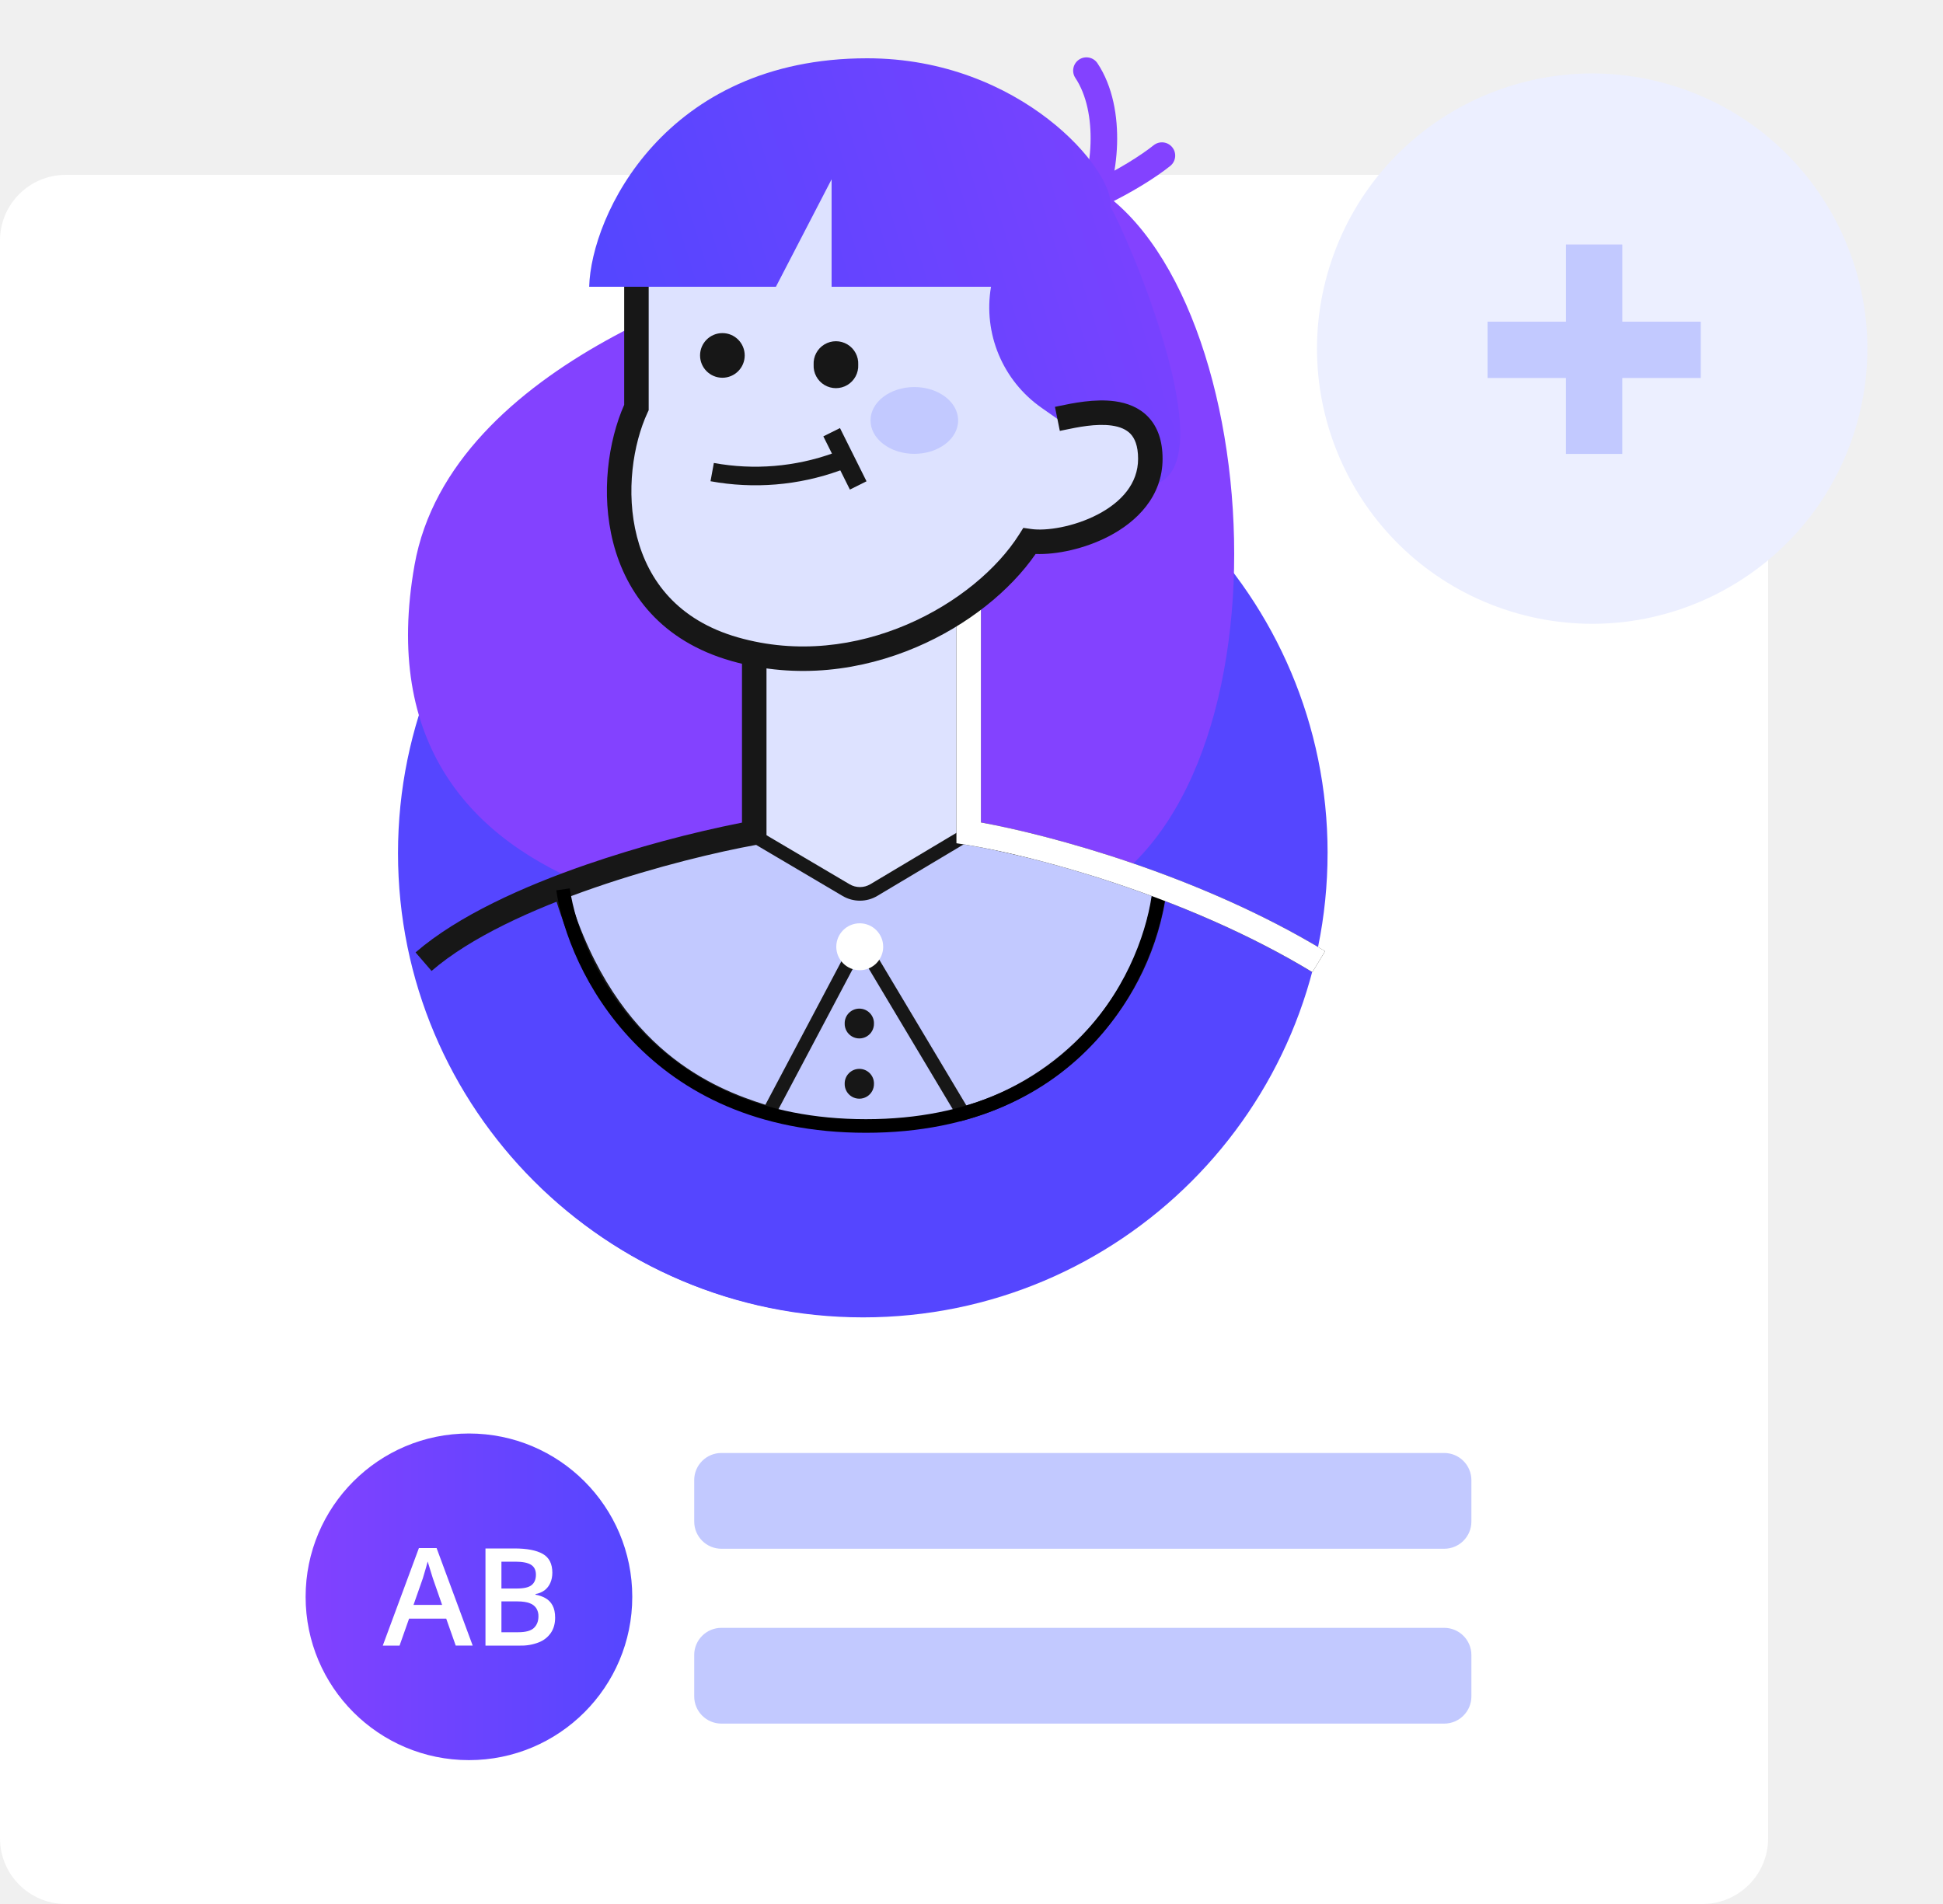
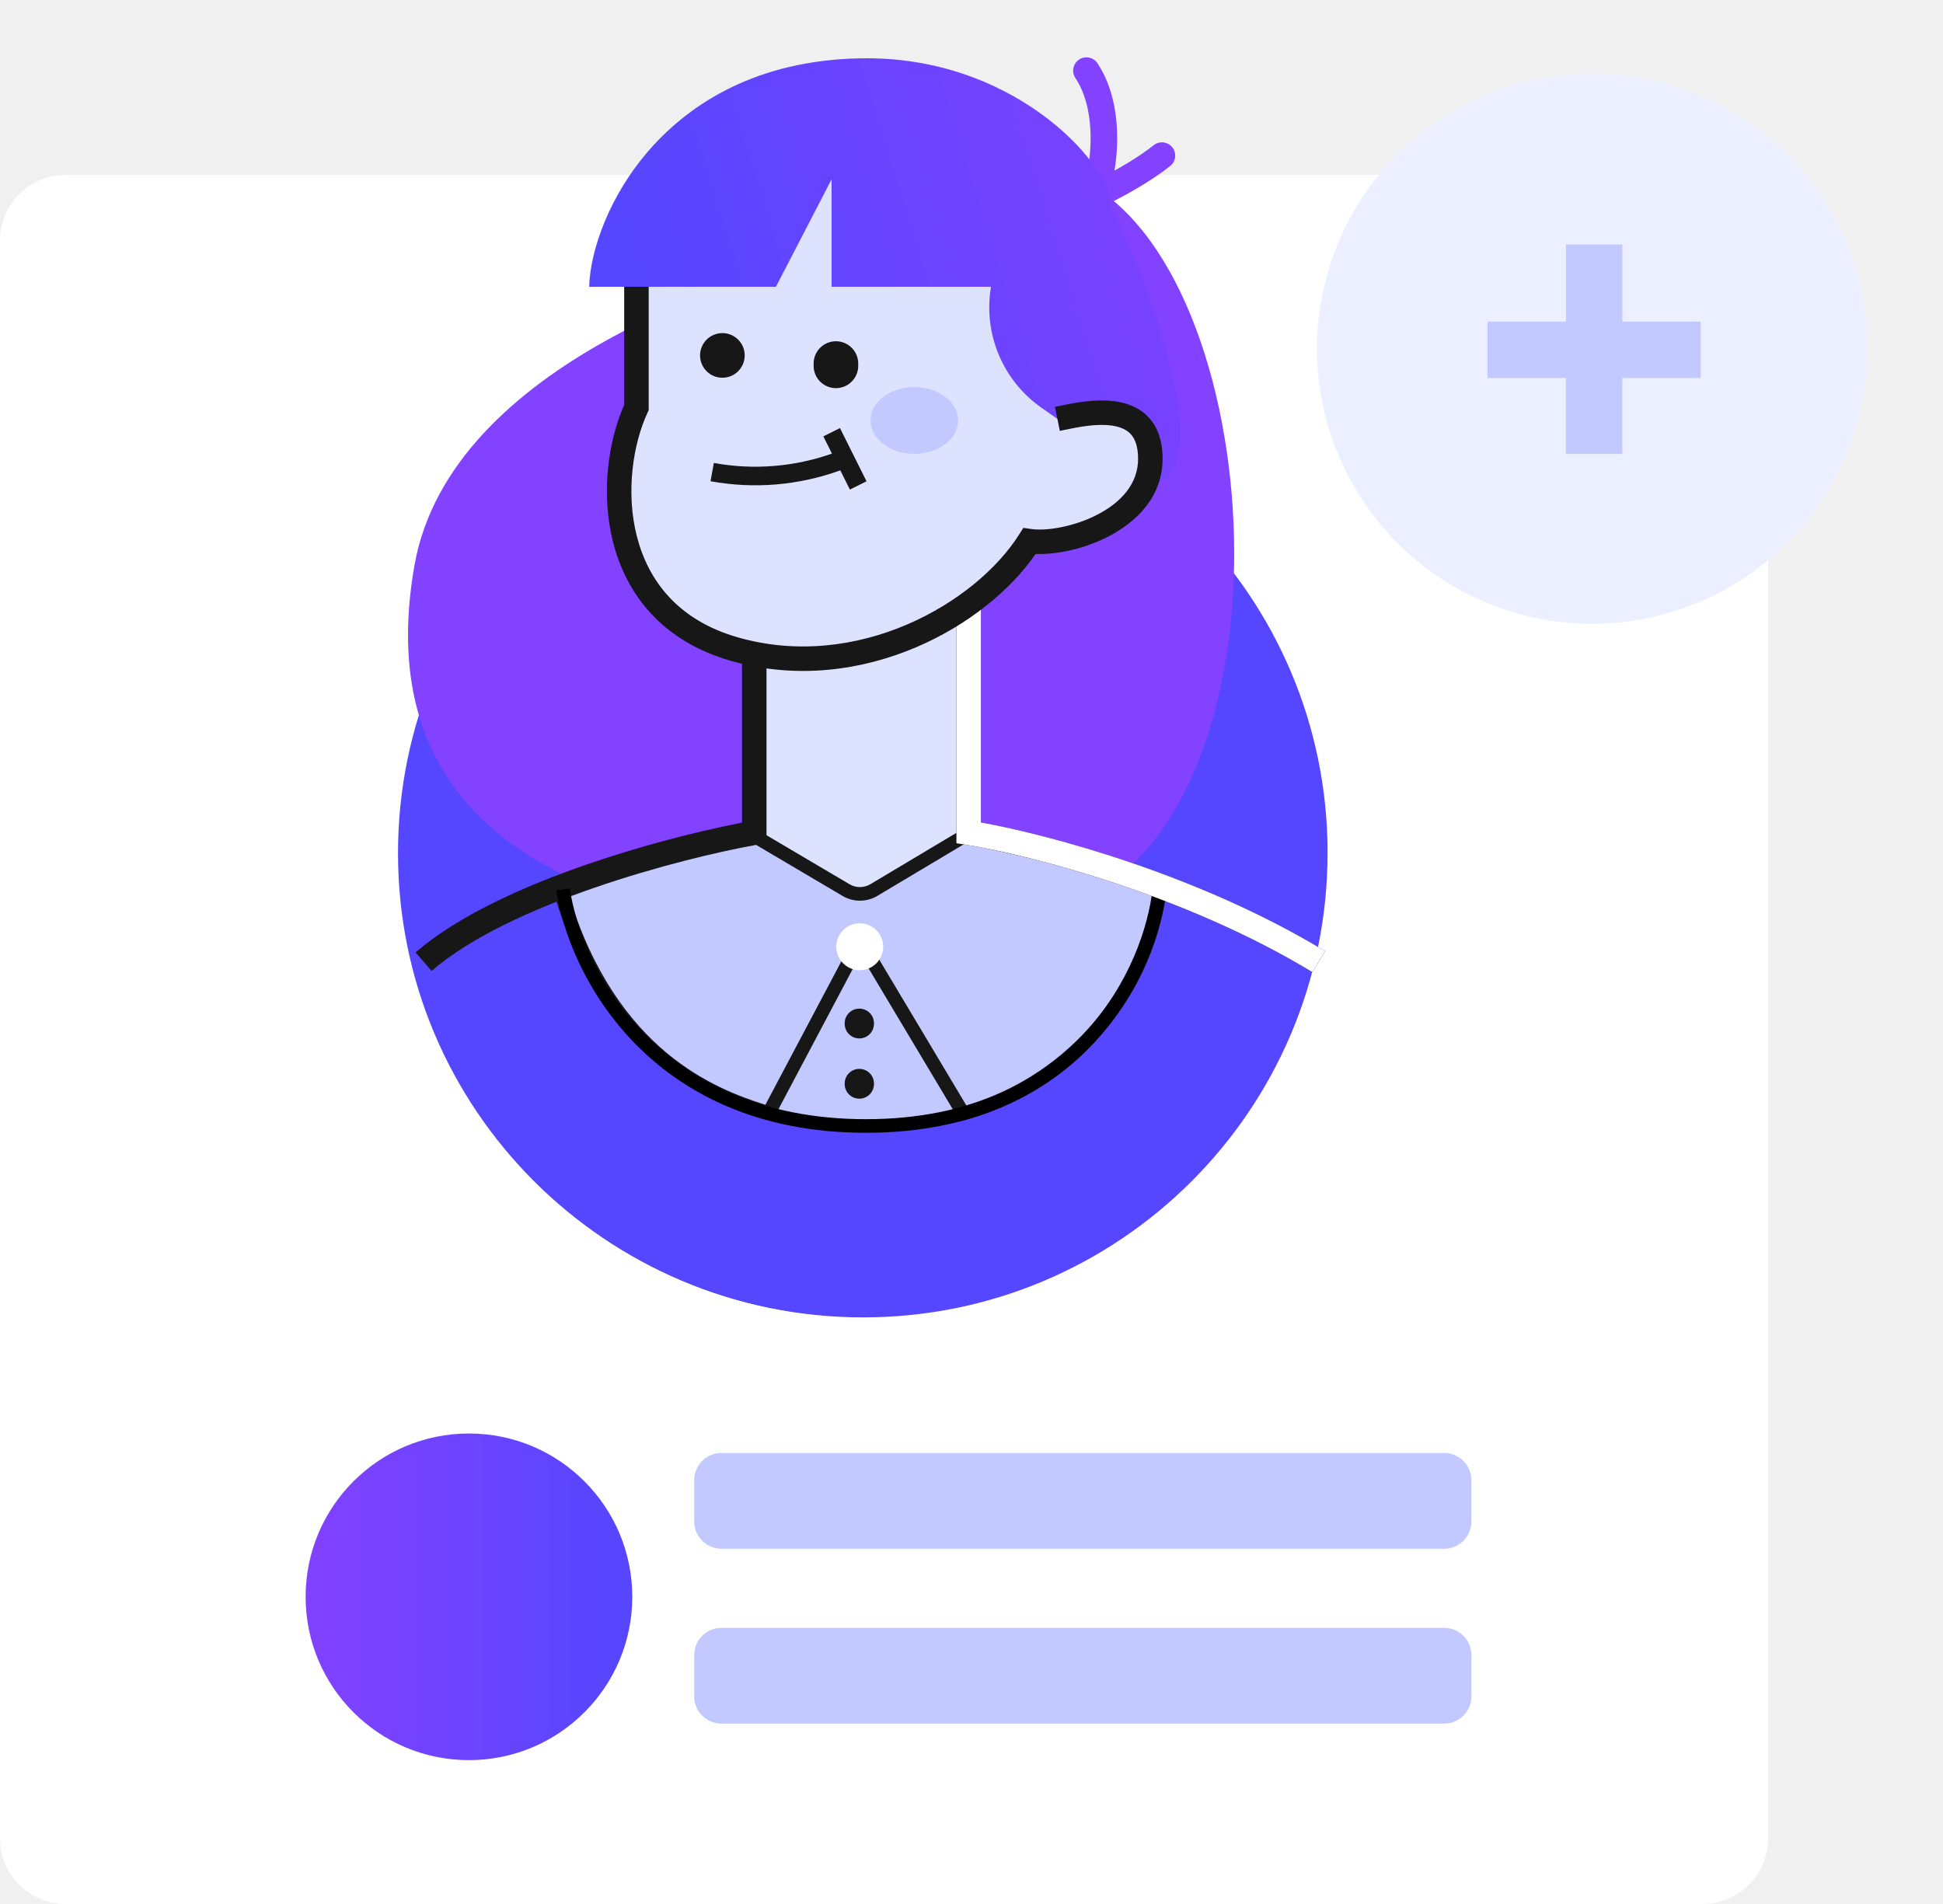
<svg xmlns="http://www.w3.org/2000/svg" fill="none" viewBox="0 0 100 98">
  <path fill="#fff" d="M0 12.382A3.382 3.382 0 0 1 3.382 9h84.236A3.382 3.382 0 0 1 91 12.382v82.236A3.382 3.382 0 0 1 87.618 98H3.382A3.382 3.382 0 0 1 0 94.618V12.382Z" />
  <rect width="16.812" height="16.812" x="15.729" y="73.783" fill="url(#a)" rx="8.406" />
-   <path fill="#fff" d="M24.986 79.7h1.488c.645 0 1.132.093 1.46.28.33.187.493.51.493.968 0 .191-.034.365-.102.52a.96.96 0 0 1-.291.38 1.082 1.082 0 0 1-.472.198v.034c.194.034.366.094.516.181a.918.918 0 0 1 .36.373c.088.162.133.372.133.63 0 .305-.073.565-.219.78a1.34 1.34 0 0 1-.62.488 2.451 2.451 0 0 1-.95.168h-1.796v-5Zm.821 2.062h.787c.372 0 .63-.06.773-.182.144-.12.215-.297.215-.53 0-.237-.085-.408-.256-.513-.169-.105-.438-.157-.807-.157h-.712v1.382Zm0 .663v1.587h.866c.383 0 .652-.074.807-.222.155-.148.232-.349.232-.602a.75.75 0 0 0-.106-.404.655.655 0 0 0-.338-.263c-.158-.064-.37-.096-.636-.096h-.825ZM23.455 84.7l-.49-1.389h-1.911l-.49 1.389H19.7l1.86-5.021h.91l1.858 5.02h-.872Zm-.701-2.094-.476-1.368-.078-.25a61.861 61.861 0 0 1-.189-.618 7.034 7.034 0 0 1-.085.314 90.852 90.852 0 0 0-.164.554l-.48 1.368h1.472Z" />
-   <path fill="#C2C9FF" d="M35.728 76.186a1.4 1.4 0 0 1 1.401-1.4h37.199a1.4 1.4 0 0 1 1.4 1.4v2.128a1.4 1.4 0 0 1-1.4 1.401H37.129a1.401 1.401 0 0 1-1.4-1.4v-2.129Zm0 9a1.4 1.4 0 0 1 1.401-1.4h37.199a1.4 1.4 0 0 1 1.4 1.4v2.128a1.4 1.4 0 0 1-1.4 1.401H37.129a1.401 1.401 0 0 1-1.4-1.4v-2.129Z" />
+   <path fill="#C2C9FF" d="M35.728 76.186c0-.774.628-1.4 1.401-1.4h37.199a1.4 1.4 0 0 1 1.4 1.4v2.128c0 .774-.627 1.401-1.4 1.401H37.129a1.401 1.401 0 0 1-1.4-1.4v-2.129ZM35.728 85.186c0-.774.628-1.4 1.401-1.4h37.199a1.4 1.4 0 0 1 1.4 1.4v2.128c0 .774-.627 1.401-1.4 1.401H37.129a1.401 1.401 0 0 1-1.4-1.4v-2.129Z" />
  <path fill="#5546FF" d="M68.326 43.903c0 13.201-10.702 23.903-23.903 23.903-13.202 0-23.904-10.702-23.904-23.903C20.52 30.702 31.221 20 44.424 20c13.2 0 23.903 10.702 23.903 23.903Z" />
  <path fill="#5546FF" d="M68.213 43.911c0 13.18-10.685 23.864-23.864 23.864-13.18 0-23.865-10.684-23.865-23.864 0-13.18 10.685-23.864 23.865-23.864 13.18 0 23.864 10.684 23.864 23.864Z" />
  <path fill="#5546FF" fill-rule="evenodd" d="M77.925 14.185a.63.63 0 0 1 .891-.038l5.88 5.389a.63.63 0 0 1-.852.93l-5.88-5.39a.63.63 0 0 1-.038-.89Z" clip-rule="evenodd" />
  <path fill="#5546FF" fill-rule="evenodd" d="M84.73 14.185a.63.63 0 0 0-.89-.038l-5.88 5.389a.63.63 0 1 0 .853.93l5.879-5.39a.63.63 0 0 0 .039-.89Z" clip-rule="evenodd" />
  <path fill="#ECEFFF" d="M95.36 22.474c-2.501 7.41-10.535 11.388-17.945 8.886-7.409-2.501-11.387-10.535-8.886-17.944 2.502-7.41 10.536-11.388 17.945-8.887 7.41 2.502 11.388 10.536 8.886 17.945Z" />
  <path fill="#C2C9FF" d="M83.495 16.556h4.037v2.9h-4.037v3.907h-2.9v-3.907H76.56v-2.9h4.036v-3.972h2.9v3.972Z" />
  <path fill="url(#b)" d="M52.73 47.236c13.734-1.962 13.324-29.592 4.569-36.908L42.514 13.23c-3.842.818-19.323 5.38-21.18 15.856-3.23 18.235 17.661 20.112 31.396 18.15Z" />
  <path fill="#C2C9FF" d="M44.483 58.062c-10.471 0-14.698-8.108-15.502-12.161l9.84-2.97 5.464 3.15 3.853-2.102 2.1-1.049 9.563 2.97c-.743 4.054-4.846 12.162-15.318 12.162Z" />
  <path fill="#DDE2FF" d="M39.031 42.928v-8.756c5.885.28 9.69-1.985 10.858-3.152v11.908l-5.604 3.153-5.254-3.153Z" />
  <path fill="#171717" fill-rule="evenodd" d="m38.547 42.457 5.176 3.055a1.05 1.05 0 0 0 1.073-.002l4.777-2.852 6.39 1.467 4.135 1.357-.038.287c-.784 6.005-5.203 10.459-10.394 11.879l-.257.07-4.81-8.052a.35.35 0 0 0-.61.016l-4.248 8.02-.276-.084c-1.411-.427-3.523-1.155-5.6-2.884-2.08-1.733-4.104-4.453-5.374-8.833l-.096-.331 10.152-3.113Zm-9.285 3.58c1.238 4.06 3.138 6.564 5.052 8.158 1.842 1.534 3.715 2.241 5.078 2.668l3.978-7.51a1.05 1.05 0 0 1 1.83-.046l4.536 7.592c4.747-1.4 8.758-5.473 9.59-10.934l-3.55-1.164-6.086-1.397-4.535 2.707c-.55.329-1.236.33-1.788.005l-4.91-2.899-9.195 2.82Z" clip-rule="evenodd" />
  <path fill="#fff" d="M45.455 48.73a1.207 1.207 0 1 1-2.414 0 1.207 1.207 0 0 1 2.414 0Z" />
-   <path fill="#171717" d="M44.98 52.668a.754.754 0 1 1-1.507 0 .754.754 0 0 1 1.508 0Zm0 3.101a.754.754 0 1 1-1.507 0 .754.754 0 0 1 1.508 0Z" />
+   <path fill="#171717" d="M44.98 52.668a.754.754 0 1 1-1.507 0 .754.754 0 0 1 1.508 0ZM44.98 55.769a.754.754 0 1 1-1.507 0 .754.754 0 0 1 1.508 0Z" />
  <path fill="#8342FF" fill-rule="evenodd" d="M56.341 9.309c1.224-.59 2.35-1.288 3.035-1.834a.682.682 0 1 1 .85 1.069c-.784.626-2.003 1.375-3.294 1.997-1.282.617-2.708 1.145-3.899 1.271l-.142-1.36c.958-.101 2.217-.55 3.45-1.143Z" clip-rule="evenodd" />
  <path fill="#8342FF" fill-rule="evenodd" d="M56.126 7.385c.041-1.282-.203-2.505-.78-3.372a.683.683 0 1 1 1.138-.756c.79 1.188 1.054 2.728 1.008 4.173-.047 1.45-.41 2.902-.976 3.964l-1.206-.644c.452-.847.774-2.087.816-3.365Z" clip-rule="evenodd" />
  <path fill="#171717" fill-rule="evenodd" d="M50.485 42.332V29.7h-1.26v13.703l.53.084c3.151.504 11.154 2.526 17.789 6.55l.654-1.077c-6.471-3.926-14.165-5.984-17.713-6.627Zm-12.297.008V31.863h1.261v11.528l-.519.093c-1.938.349-5.116 1.097-8.324 2.204-3.224 1.112-6.4 2.563-8.395 4.287l-.824-.954c2.183-1.887 5.55-3.4 8.808-4.525a61.814 61.814 0 0 1 7.993-2.156Z" clip-rule="evenodd" />
  <path fill="#000" fill-rule="evenodd" d="M32.602 53.63c-2.499-2.595-3.664-5.71-3.971-7.803l.693-.102c.288 1.965 1.396 4.94 3.783 7.42 2.377 2.468 6.034 4.46 11.46 4.46 5.424 0 8.997-1.991 11.271-4.455 2.284-2.475 3.272-5.447 3.482-7.411l.696.074c-.223 2.095-1.265 5.213-3.663 7.812-2.409 2.61-6.17 4.68-11.787 4.68-5.617 0-9.456-2.07-11.964-4.675Z" clip-rule="evenodd" />
-   <path fill="#DDE2FF" d="M52.981 27.851c-2.374 3.753-9 8.045-15.546 5.294-5.74-2.413-6.404-5.127-5.043-10.798.264-3.594.393-8.053.808-10.58l7.07-5.707 7.171 3.292 7.122 5.63v6.434c1.318-.268 4.64-1.021 4.64 2.196s-4.377 4.506-6.223 4.238Z" />
+   <path fill="#DDE2FF" d="M52.981 27.851c-2.374 3.753-9 8.045-15.546 5.294-5.74-2.413-6.404-5.127-5.043-10.798.264-3.594.393-8.053.808-10.58L40.27 6.06l7.171 3.292 7.122 5.63v6.434c1.318-.268 4.64-1.021 4.64 2.196s-4.377 4.506-6.223 4.238Z" />
  <path fill="#171717" d="M38.328 18.295a1.149 1.149 0 1 1-1.147-1.15c.634 0 1.147.515 1.147 1.15Z" />
  <path fill="url(#c)" d="M58.52 21.56c-.547-1.095-2.96-.456-4.1 0l-.818-.573a6.304 6.304 0 0 1-2.598-6.226H42.8V9.229l-2.867 5.532h-9.61C30.418 11.1 34.213 3 44.627 3c7.913 0 12.776 5.808 12.527 7.653.846 1.427 6.15 13.647 2.05 14.33 0-.684-.137-2.327-.684-3.423Z" />
  <path fill="#171717" d="M44.17 18.771a1.149 1.149 0 1 1-2.295 0 1.149 1.149 0 1 1 2.295 0Z" />
  <path fill="#171717" fill-rule="evenodd" d="m43.65 24.064-.427.154c-2.13.769-4.426.959-6.655.551l.172-.94c2.062.377 4.187.2 6.159-.511l.426-.154.325.9Z" clip-rule="evenodd" />
  <path fill="#171717" fill-rule="evenodd" d="m43.742 25.2-1.367-2.74.856-.427 1.366 2.739-.855.427Z" clip-rule="evenodd" />
  <path fill="#C2C9FF" d="M49.312 21.64c0 .95-1.01 1.719-2.255 1.719-1.245 0-2.254-.77-2.254-1.719 0-.949 1.01-1.718 2.255-1.718 1.245 0 2.254.769 2.254 1.718Z" />
  <path fill="#fff" fill-rule="evenodd" d="M50.486 42.332V31.205h-1.261v12.197l.53.084c3.152.503 11.155 2.526 17.79 6.55l.653-1.078c-6.47-3.925-14.164-5.983-17.712-6.626Z" clip-rule="evenodd" />
  <path fill="#171717" fill-rule="evenodd" d="M33.386 14.76h-1.261v6.077c-.818 1.851-1.216 4.564-.565 7.096.676 2.632 2.49 5.065 6.077 6.087 3.381.964 6.73.485 9.53-.712 2.64-1.128 4.833-2.913 6.133-4.795 1.067.043 2.526-.262 3.776-.914 1.427-.744 2.758-2.042 2.758-3.985 0-.92-.25-1.638-.735-2.15-.477-.503-1.105-.724-1.705-.808-1.047-.147-2.225.102-2.895.243l-.204.043.251 1.236.214-.044c.698-.146 1.648-.344 2.459-.23.431.061.751.203.965.428.206.217.39.593.39 1.282 0 1.274-.858 2.23-2.08 2.867-1.231.642-2.654.859-3.422.747l-.405-.058-.218.345c-1.11 1.754-3.186 3.526-5.778 4.634-2.583 1.104-5.633 1.53-8.688.659-3.11-.887-4.625-2.943-5.202-5.189-.588-2.285-.2-4.77.546-6.381l.059-.126V14.76Z" clip-rule="evenodd" />
  <defs>
    <linearGradient id="a" x1="15.729" x2="32.541" y1="82.189" y2="82.189" gradientUnits="userSpaceOnUse">
      <stop stop-color="#8241FF" />
      <stop offset="1" stop-color="#5546FF" />
    </linearGradient>
    <linearGradient id="b" x1="54.792" x2="25.021" y1="19.812" y2="37.675" gradientUnits="userSpaceOnUse">
      <stop stop-color="#8342FF" />
      <stop offset="1" stop-color="#8342FF" />
    </linearGradient>
    <linearGradient id="c" x1="66.351" x2="33.778" y1="11.756" y2="21.914" gradientUnits="userSpaceOnUse">
      <stop stop-color="#8241FF" />
      <stop offset="1" stop-color="#5546FF" />
    </linearGradient>
  </defs>
</svg>
